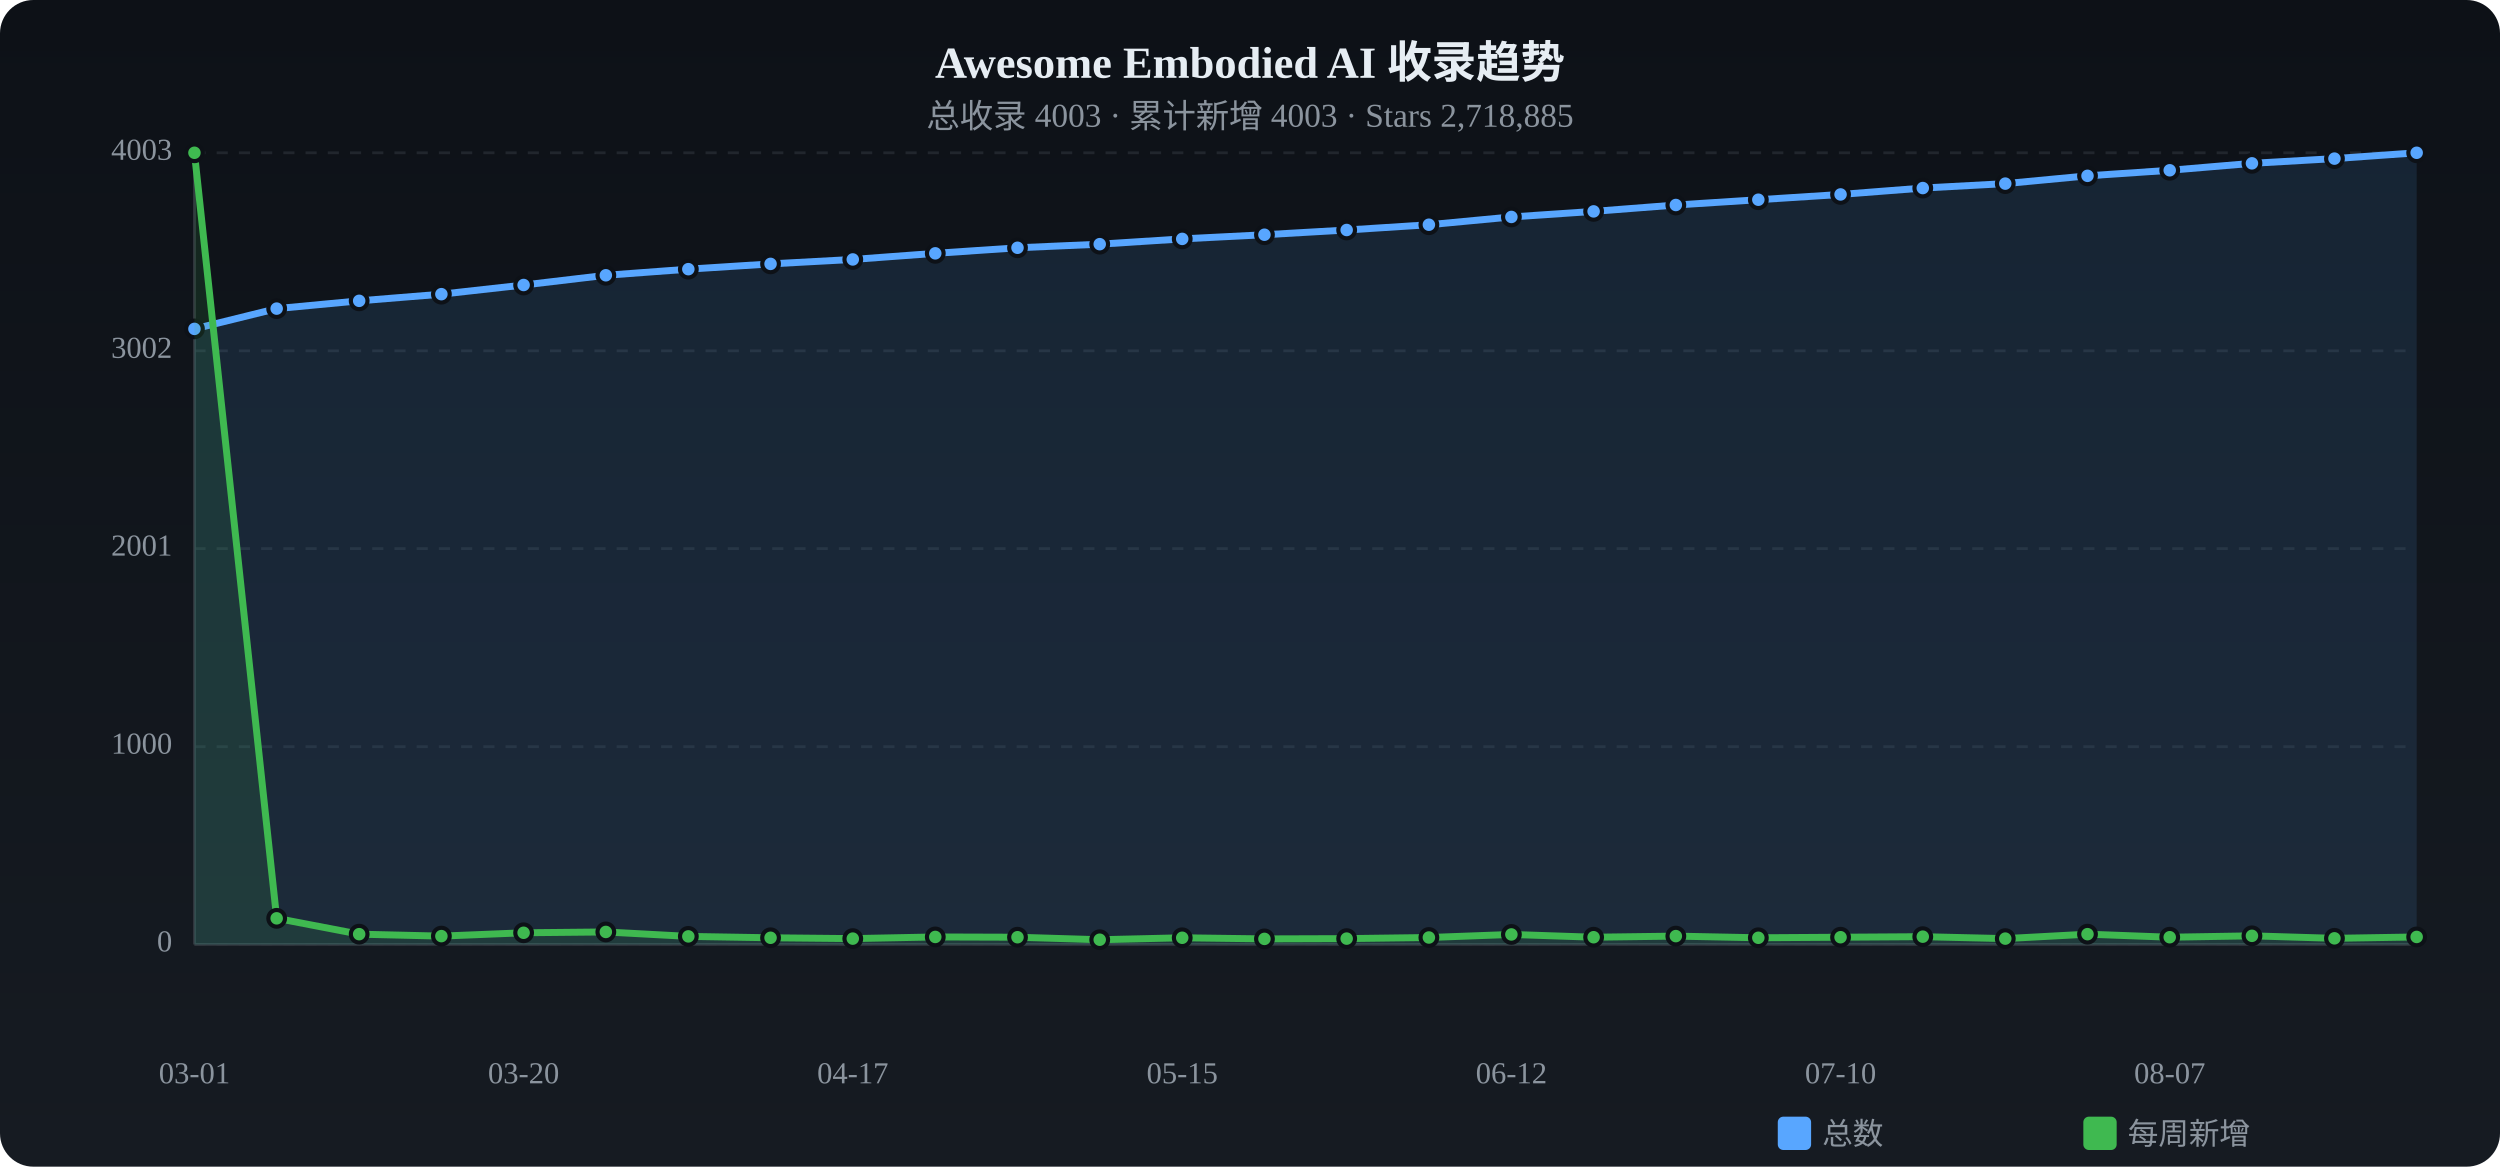
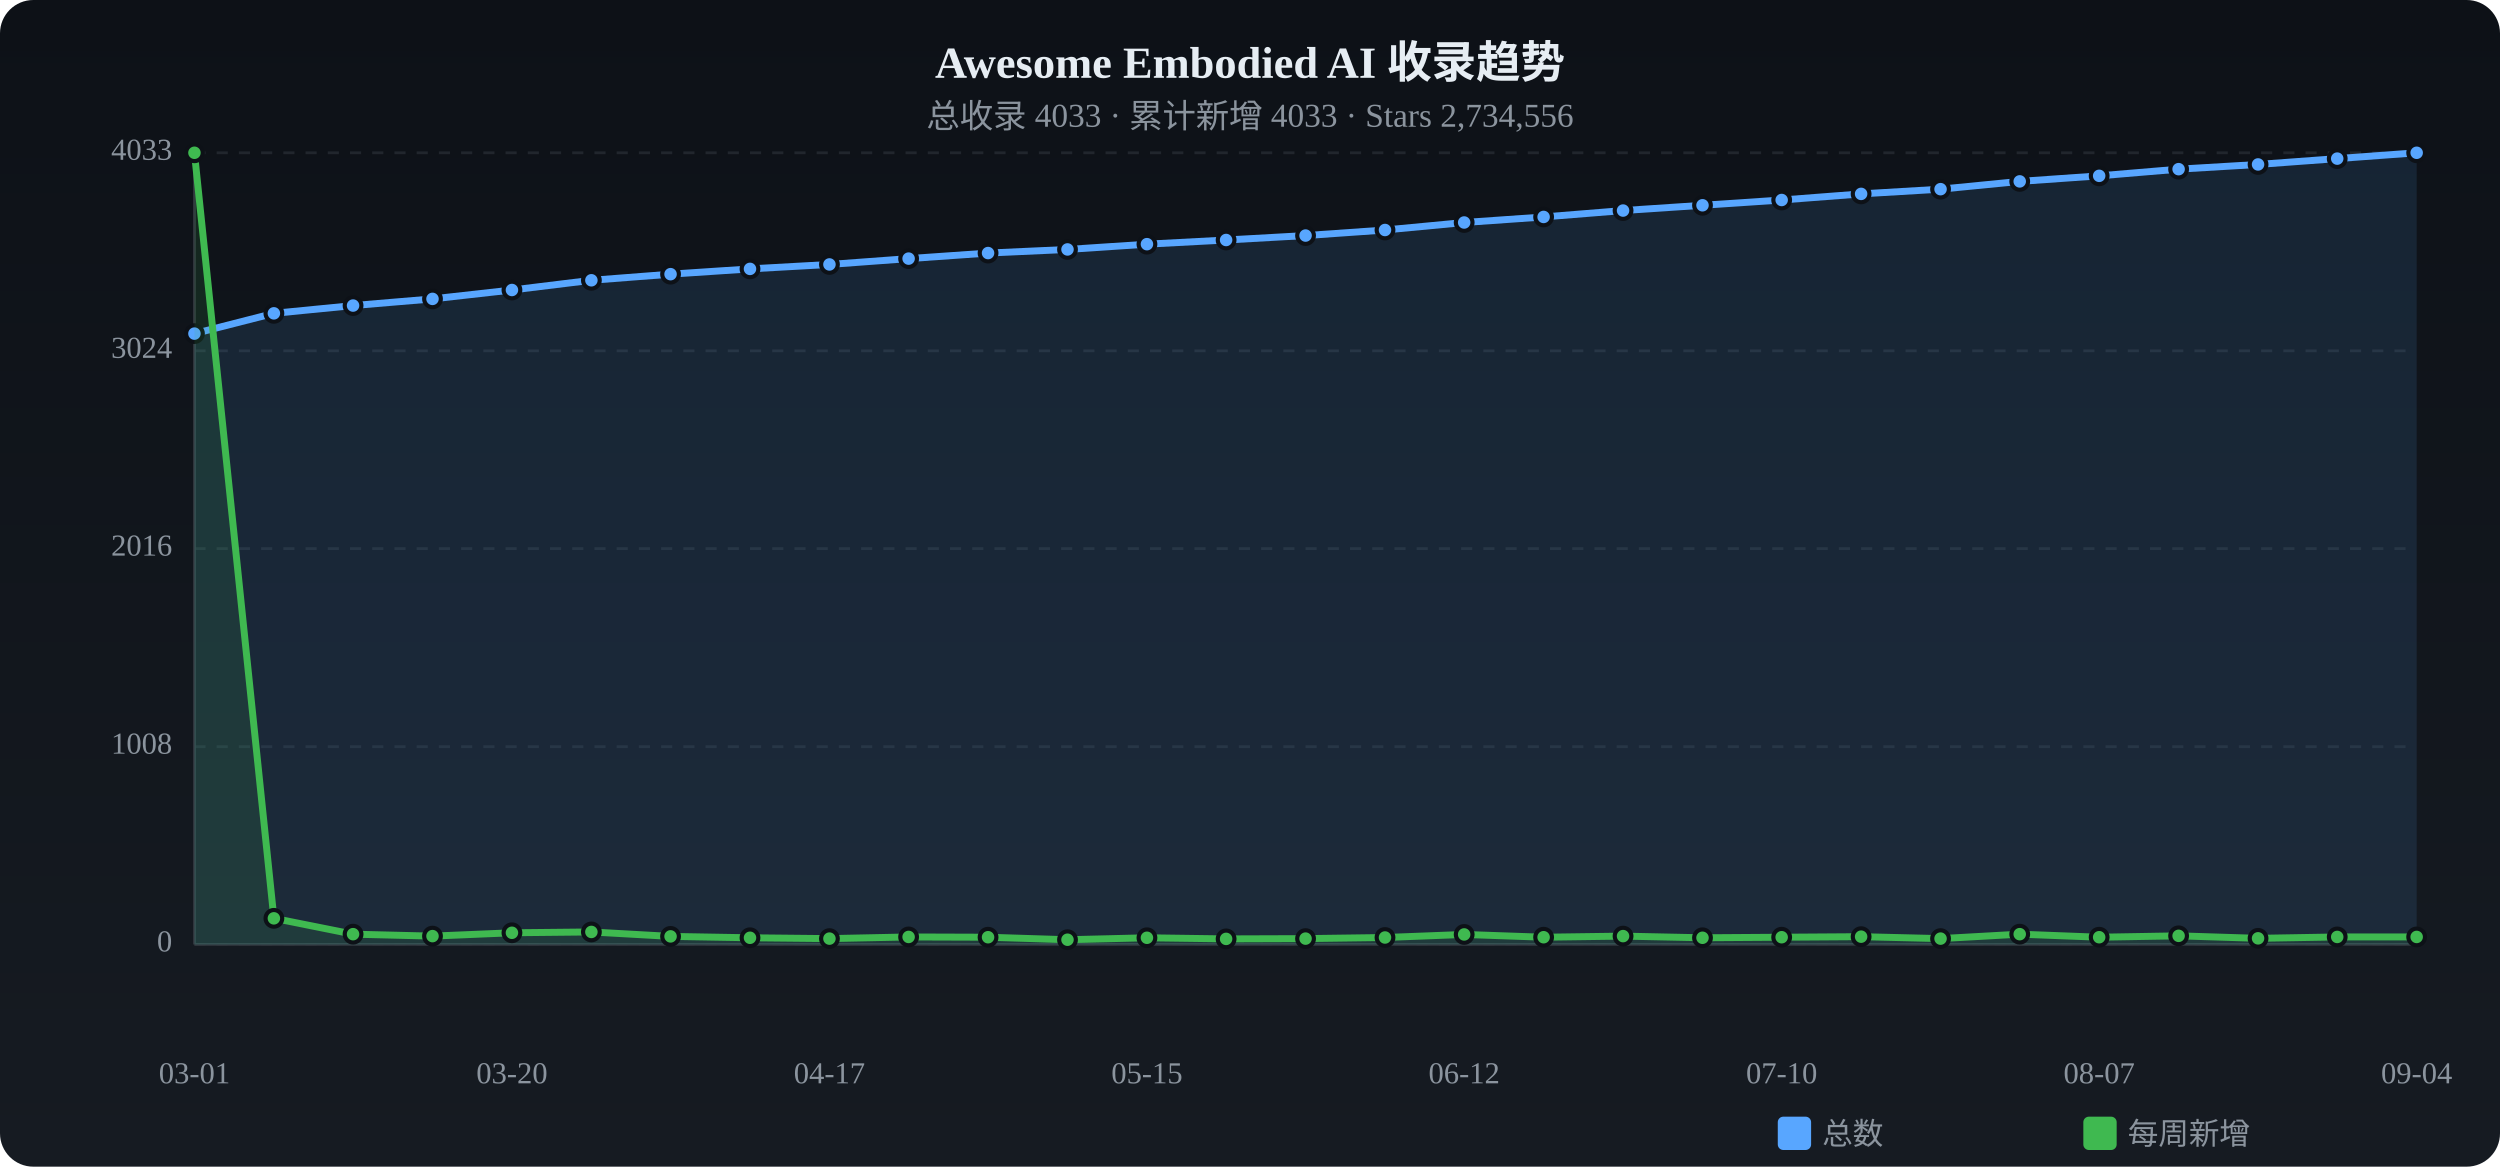
<svg xmlns="http://www.w3.org/2000/svg" viewBox="0 0 900 420" width="900" height="420">
  <defs>
    <linearGradient id="tbg" x1="0%" y1="0%" x2="0%" y2="100%">
      <stop offset="0%" stop-color="#0d1117" />
      <stop offset="100%" stop-color="#161b22" />
    </linearGradient>
  </defs>
  <rect width="900" height="420" rx="12" fill="url(#tbg)" />
  <text x="450.0" y="28" text-anchor="middle" fill="#e6edf3" font-size="16" font-weight="bold">Awesome Embodied AI 收录趋势</text>
-   <text x="450.0" y="46" text-anchor="middle" fill="#8b949e" font-size="12">总收录 4003 · 累计新增 4003 · Stars 2,718,885</text>
+   <text x="450.0" y="46" text-anchor="middle" fill="#8b949e" font-size="12">总收录 4033 · 累计新增 4033 · Stars 2,734,556</text>
  <text x="62" y="340.0" text-anchor="end" fill="#8b949e" font-size="11" dominant-baseline="middle">0</text>
  <line x1="70" y1="340.0" x2="870" y2="340.0" stroke="#21262d" stroke-dasharray="4 4" />
-   <text x="62" y="268.8" text-anchor="end" fill="#8b949e" font-size="11" dominant-baseline="middle">1000</text>
+   <text x="62" y="268.8" text-anchor="end" fill="#8b949e" font-size="11" dominant-baseline="middle">1008</text>
  <line x1="70" y1="268.8" x2="870" y2="268.8" stroke="#21262d" stroke-dasharray="4 4" />
-   <text x="62" y="197.5" text-anchor="end" fill="#8b949e" font-size="11" dominant-baseline="middle">2001</text>
+   <text x="62" y="197.5" text-anchor="end" fill="#8b949e" font-size="11" dominant-baseline="middle">2016</text>
  <line x1="70" y1="197.5" x2="870" y2="197.5" stroke="#21262d" stroke-dasharray="4 4" />
-   <text x="62" y="126.3" text-anchor="end" fill="#8b949e" font-size="11" dominant-baseline="middle">3002</text>
+   <text x="62" y="126.3" text-anchor="end" fill="#8b949e" font-size="11" dominant-baseline="middle">3024</text>
  <line x1="70" y1="126.3" x2="870" y2="126.3" stroke="#21262d" stroke-dasharray="4 4" />
-   <text x="62" y="55.0" text-anchor="end" fill="#8b949e" font-size="11" dominant-baseline="middle">4003</text>
+   <text x="62" y="55.0" text-anchor="end" fill="#8b949e" font-size="11" dominant-baseline="middle">4033</text>
  <line x1="70" y1="55.0" x2="870" y2="55.0" stroke="#21262d" stroke-dasharray="4 4" />
  <line x1="70" y1="55" x2="70" y2="340" stroke="#30363d" />
  <line x1="70" y1="340" x2="870" y2="340" stroke="#30363d" />
-   <path d="M70.0,118.4 L99.6,111.1 L129.3,108.3 L158.9,105.9 L188.5,102.6 L218.1,99.1 L247.8,96.9 L277.4,95.0 L307.0,93.4 L336.7,91.2 L366.3,89.2 L395.9,87.9 L425.6,86.0 L455.2,84.5 L484.8,82.8 L514.4,80.9 L544.1,78.1 L573.7,76.1 L603.3,73.8 L633.0,71.9 L662.6,70.0 L692.2,67.7 L721.9,66.1 L751.5,63.3 L781.1,61.3 L810.7,58.8 L840.4,57.1 L870.0,55.0 L870.0,340 L70.0,340 Z" fill="#58a6ff" opacity="0.12" />
-   <polyline points="70.0,118.4 99.6,111.1 129.3,108.3 158.9,105.9 188.5,102.6 218.1,99.1 247.8,96.9 277.4,95.0 307.0,93.4 336.7,91.2 366.3,89.2 395.9,87.9 425.6,86.0 455.2,84.5 484.8,82.8 514.4,80.9 544.1,78.1 573.7,76.1 603.3,73.8 633.0,71.9 662.6,70.0 692.2,67.7 721.9,66.1 751.5,63.3 781.1,61.3 810.7,58.8 840.4,57.1 870.0,55.0" fill="none" stroke="#58a6ff" stroke-width="2.5" stroke-linecap="round" stroke-linejoin="round" />
-   <circle cx="70.0" cy="118.4" r="3" fill="#58a6ff" stroke="#0d1117" stroke-width="1.5" />
-   <circle cx="99.6" cy="111.1" r="3" fill="#58a6ff" stroke="#0d1117" stroke-width="1.5" />
-   <circle cx="129.3" cy="108.3" r="3" fill="#58a6ff" stroke="#0d1117" stroke-width="1.5" />
-   <circle cx="158.9" cy="105.9" r="3" fill="#58a6ff" stroke="#0d1117" stroke-width="1.5" />
-   <circle cx="188.5" cy="102.6" r="3" fill="#58a6ff" stroke="#0d1117" stroke-width="1.5" />
-   <circle cx="218.1" cy="99.1" r="3" fill="#58a6ff" stroke="#0d1117" stroke-width="1.5" />
-   <circle cx="247.8" cy="96.9" r="3" fill="#58a6ff" stroke="#0d1117" stroke-width="1.5" />
-   <circle cx="277.4" cy="95.0" r="3" fill="#58a6ff" stroke="#0d1117" stroke-width="1.5" />
-   <circle cx="307.0" cy="93.4" r="3" fill="#58a6ff" stroke="#0d1117" stroke-width="1.5" />
-   <circle cx="336.7" cy="91.2" r="3" fill="#58a6ff" stroke="#0d1117" stroke-width="1.5" />
-   <circle cx="366.3" cy="89.2" r="3" fill="#58a6ff" stroke="#0d1117" stroke-width="1.5" />
-   <circle cx="395.9" cy="87.9" r="3" fill="#58a6ff" stroke="#0d1117" stroke-width="1.5" />
-   <circle cx="425.6" cy="86.0" r="3" fill="#58a6ff" stroke="#0d1117" stroke-width="1.5" />
-   <circle cx="455.2" cy="84.5" r="3" fill="#58a6ff" stroke="#0d1117" stroke-width="1.5" />
-   <circle cx="484.8" cy="82.8" r="3" fill="#58a6ff" stroke="#0d1117" stroke-width="1.5" />
-   <circle cx="514.4" cy="80.9" r="3" fill="#58a6ff" stroke="#0d1117" stroke-width="1.5" />
-   <circle cx="544.1" cy="78.1" r="3" fill="#58a6ff" stroke="#0d1117" stroke-width="1.5" />
-   <circle cx="573.7" cy="76.1" r="3" fill="#58a6ff" stroke="#0d1117" stroke-width="1.5" />
-   <circle cx="603.3" cy="73.8" r="3" fill="#58a6ff" stroke="#0d1117" stroke-width="1.5" />
-   <circle cx="633.0" cy="71.9" r="3" fill="#58a6ff" stroke="#0d1117" stroke-width="1.5" />
-   <circle cx="662.6" cy="70.0" r="3" fill="#58a6ff" stroke="#0d1117" stroke-width="1.5" />
-   <circle cx="692.2" cy="67.7" r="3" fill="#58a6ff" stroke="#0d1117" stroke-width="1.5" />
-   <circle cx="721.9" cy="66.1" r="3" fill="#58a6ff" stroke="#0d1117" stroke-width="1.5" />
-   <circle cx="751.5" cy="63.3" r="3" fill="#58a6ff" stroke="#0d1117" stroke-width="1.5" />
-   <circle cx="781.1" cy="61.3" r="3" fill="#58a6ff" stroke="#0d1117" stroke-width="1.5" />
-   <circle cx="810.7" cy="58.8" r="3" fill="#58a6ff" stroke="#0d1117" stroke-width="1.5" />
-   <circle cx="840.4" cy="57.1" r="3" fill="#58a6ff" stroke="#0d1117" stroke-width="1.5" />
+   <path d="M70.0,120.1 L98.6,112.8 L127.1,110.0 L155.7,107.6 L184.3,104.4 L212.9,100.9 L241.4,98.7 L270.0,96.8 L298.6,95.2 L327.1,93.1 L355.7,91.1 L384.3,89.8 L412.9,87.9 L441.4,86.4 L470.0,84.8 L498.6,82.8 L527.1,80.1 L555.7,78.1 L584.3,75.8 L612.9,73.9 L641.4,72.0 L670.0,69.8 L698.6,68.1 L727.1,65.3 L755.7,63.3 L784.3,60.9 L812.9,59.2 L841.4,57.1 L870.0,55.0 L870.0,340 L70.0,340 Z" fill="#58a6ff" opacity="0.12" />
+   <polyline points="70.0,120.1 98.6,112.8 127.1,110.0 155.7,107.6 184.3,104.4 212.9,100.9 241.4,98.7 270.0,96.8 298.6,95.2 327.1,93.1 355.7,91.1 384.3,89.8 412.9,87.9 441.4,86.4 470.0,84.8 498.6,82.8 527.1,80.1 555.7,78.1 584.3,75.8 612.9,73.9 641.4,72.0 670.0,69.8 698.6,68.1 727.1,65.3 755.7,63.3 784.3,60.9 812.9,59.2 841.4,57.1 870.0,55.0" fill="none" stroke="#58a6ff" stroke-width="2.5" stroke-linecap="round" stroke-linejoin="round" />
+   <circle cx="70.0" cy="120.1" r="3" fill="#58a6ff" stroke="#0d1117" stroke-width="1.5" />
+   <circle cx="98.6" cy="112.8" r="3" fill="#58a6ff" stroke="#0d1117" stroke-width="1.5" />
+   <circle cx="127.1" cy="110.0" r="3" fill="#58a6ff" stroke="#0d1117" stroke-width="1.5" />
+   <circle cx="155.7" cy="107.6" r="3" fill="#58a6ff" stroke="#0d1117" stroke-width="1.5" />
+   <circle cx="184.3" cy="104.4" r="3" fill="#58a6ff" stroke="#0d1117" stroke-width="1.5" />
+   <circle cx="212.9" cy="100.9" r="3" fill="#58a6ff" stroke="#0d1117" stroke-width="1.5" />
+   <circle cx="241.4" cy="98.7" r="3" fill="#58a6ff" stroke="#0d1117" stroke-width="1.5" />
+   <circle cx="270.0" cy="96.8" r="3" fill="#58a6ff" stroke="#0d1117" stroke-width="1.5" />
+   <circle cx="298.6" cy="95.2" r="3" fill="#58a6ff" stroke="#0d1117" stroke-width="1.5" />
+   <circle cx="327.1" cy="93.1" r="3" fill="#58a6ff" stroke="#0d1117" stroke-width="1.5" />
+   <circle cx="355.7" cy="91.1" r="3" fill="#58a6ff" stroke="#0d1117" stroke-width="1.5" />
+   <circle cx="384.3" cy="89.8" r="3" fill="#58a6ff" stroke="#0d1117" stroke-width="1.5" />
+   <circle cx="412.9" cy="87.9" r="3" fill="#58a6ff" stroke="#0d1117" stroke-width="1.5" />
+   <circle cx="441.4" cy="86.4" r="3" fill="#58a6ff" stroke="#0d1117" stroke-width="1.5" />
+   <circle cx="470.0" cy="84.8" r="3" fill="#58a6ff" stroke="#0d1117" stroke-width="1.5" />
+   <circle cx="498.6" cy="82.8" r="3" fill="#58a6ff" stroke="#0d1117" stroke-width="1.5" />
+   <circle cx="527.1" cy="80.1" r="3" fill="#58a6ff" stroke="#0d1117" stroke-width="1.5" />
+   <circle cx="555.7" cy="78.1" r="3" fill="#58a6ff" stroke="#0d1117" stroke-width="1.5" />
+   <circle cx="584.3" cy="75.8" r="3" fill="#58a6ff" stroke="#0d1117" stroke-width="1.5" />
+   <circle cx="612.9" cy="73.9" r="3" fill="#58a6ff" stroke="#0d1117" stroke-width="1.5" />
+   <circle cx="641.4" cy="72.0" r="3" fill="#58a6ff" stroke="#0d1117" stroke-width="1.5" />
+   <circle cx="670.0" cy="69.8" r="3" fill="#58a6ff" stroke="#0d1117" stroke-width="1.5" />
+   <circle cx="698.6" cy="68.1" r="3" fill="#58a6ff" stroke="#0d1117" stroke-width="1.5" />
+   <circle cx="727.1" cy="65.3" r="3" fill="#58a6ff" stroke="#0d1117" stroke-width="1.5" />
+   <circle cx="755.7" cy="63.3" r="3" fill="#58a6ff" stroke="#0d1117" stroke-width="1.5" />
+   <circle cx="784.3" cy="60.9" r="3" fill="#58a6ff" stroke="#0d1117" stroke-width="1.5" />
+   <circle cx="812.9" cy="59.2" r="3" fill="#58a6ff" stroke="#0d1117" stroke-width="1.5" />
+   <circle cx="841.4" cy="57.1" r="3" fill="#58a6ff" stroke="#0d1117" stroke-width="1.5" />
  <circle cx="870.0" cy="55.0" r="3" fill="#58a6ff" stroke="#0d1117" stroke-width="1.5" />
-   <path d="M70.0,55.0 L99.6,330.6 L129.3,336.3 L158.9,337.0 L188.5,335.8 L218.1,335.5 L247.8,337.1 L277.4,337.6 L307.0,337.9 L336.7,337.3 L366.3,337.4 L395.9,338.3 L425.6,337.6 L455.2,338.0 L484.8,337.9 L514.4,337.5 L544.1,336.4 L573.7,337.4 L603.3,337.0 L633.0,337.6 L662.6,337.4 L692.2,337.2 L721.9,337.9 L751.5,336.3 L781.1,337.4 L810.7,336.9 L840.4,337.8 L870.0,337.3 L870.0,340 L70.0,340 Z" fill="#3fb950" opacity="0.12" />
-   <polyline points="70.0,55.0 99.6,330.6 129.3,336.3 158.9,337.0 188.5,335.8 218.1,335.5 247.8,337.1 277.4,337.6 307.0,337.9 336.7,337.3 366.3,337.4 395.9,338.3 425.6,337.6 455.2,338.0 484.8,337.9 514.4,337.5 544.1,336.4 573.7,337.4 603.3,337.0 633.0,337.6 662.6,337.4 692.2,337.2 721.9,337.9 751.5,336.3 781.1,337.4 810.7,336.9 840.4,337.8 870.0,337.3" fill="none" stroke="#3fb950" stroke-width="2.5" stroke-linecap="round" stroke-linejoin="round" />
+   <path d="M70.0,55.0 L98.6,330.6 L127.1,336.3 L155.7,337.0 L184.3,335.8 L212.9,335.5 L241.4,337.1 L270.0,337.6 L298.6,337.9 L327.1,337.3 L355.7,337.4 L384.3,338.3 L412.9,337.6 L441.4,338.0 L470.0,337.9 L498.6,337.5 L527.1,336.4 L555.7,337.4 L584.3,337.0 L612.9,337.6 L641.4,337.4 L670.0,337.2 L698.6,337.9 L727.1,336.3 L755.7,337.4 L784.3,336.9 L812.9,337.8 L841.4,337.3 L870.0,337.3 L870.0,340 L70.0,340 Z" fill="#3fb950" opacity="0.12" />
+   <polyline points="70.0,55.0 98.6,330.6 127.1,336.3 155.7,337.0 184.3,335.8 212.9,335.5 241.4,337.1 270.0,337.6 298.6,337.9 327.1,337.3 355.7,337.4 384.3,338.3 412.9,337.6 441.4,338.0 470.0,337.9 498.6,337.5 527.1,336.4 555.7,337.4 584.3,337.0 612.9,337.6 641.4,337.4 670.0,337.2 698.6,337.9 727.1,336.3 755.7,337.4 784.3,336.9 812.9,337.8 841.4,337.3 870.0,337.3" fill="none" stroke="#3fb950" stroke-width="2.5" stroke-linecap="round" stroke-linejoin="round" />
  <circle cx="70.0" cy="55.0" r="3" fill="#3fb950" stroke="#0d1117" stroke-width="1.5" />
-   <circle cx="99.6" cy="330.6" r="3" fill="#3fb950" stroke="#0d1117" stroke-width="1.5" />
-   <circle cx="129.3" cy="336.3" r="3" fill="#3fb950" stroke="#0d1117" stroke-width="1.5" />
-   <circle cx="158.9" cy="337.0" r="3" fill="#3fb950" stroke="#0d1117" stroke-width="1.5" />
-   <circle cx="188.5" cy="335.8" r="3" fill="#3fb950" stroke="#0d1117" stroke-width="1.5" />
-   <circle cx="218.1" cy="335.5" r="3" fill="#3fb950" stroke="#0d1117" stroke-width="1.5" />
-   <circle cx="247.8" cy="337.1" r="3" fill="#3fb950" stroke="#0d1117" stroke-width="1.5" />
-   <circle cx="277.4" cy="337.6" r="3" fill="#3fb950" stroke="#0d1117" stroke-width="1.5" />
-   <circle cx="307.0" cy="337.9" r="3" fill="#3fb950" stroke="#0d1117" stroke-width="1.5" />
-   <circle cx="336.7" cy="337.3" r="3" fill="#3fb950" stroke="#0d1117" stroke-width="1.5" />
-   <circle cx="366.3" cy="337.4" r="3" fill="#3fb950" stroke="#0d1117" stroke-width="1.5" />
-   <circle cx="395.9" cy="338.3" r="3" fill="#3fb950" stroke="#0d1117" stroke-width="1.5" />
-   <circle cx="425.6" cy="337.6" r="3" fill="#3fb950" stroke="#0d1117" stroke-width="1.5" />
-   <circle cx="455.2" cy="338.0" r="3" fill="#3fb950" stroke="#0d1117" stroke-width="1.5" />
-   <circle cx="484.8" cy="337.9" r="3" fill="#3fb950" stroke="#0d1117" stroke-width="1.5" />
-   <circle cx="514.4" cy="337.5" r="3" fill="#3fb950" stroke="#0d1117" stroke-width="1.5" />
-   <circle cx="544.1" cy="336.4" r="3" fill="#3fb950" stroke="#0d1117" stroke-width="1.5" />
-   <circle cx="573.7" cy="337.4" r="3" fill="#3fb950" stroke="#0d1117" stroke-width="1.5" />
-   <circle cx="603.3" cy="337.0" r="3" fill="#3fb950" stroke="#0d1117" stroke-width="1.5" />
-   <circle cx="633.0" cy="337.6" r="3" fill="#3fb950" stroke="#0d1117" stroke-width="1.5" />
-   <circle cx="662.6" cy="337.4" r="3" fill="#3fb950" stroke="#0d1117" stroke-width="1.5" />
-   <circle cx="692.2" cy="337.2" r="3" fill="#3fb950" stroke="#0d1117" stroke-width="1.5" />
-   <circle cx="721.9" cy="337.9" r="3" fill="#3fb950" stroke="#0d1117" stroke-width="1.5" />
-   <circle cx="751.5" cy="336.3" r="3" fill="#3fb950" stroke="#0d1117" stroke-width="1.5" />
-   <circle cx="781.1" cy="337.4" r="3" fill="#3fb950" stroke="#0d1117" stroke-width="1.5" />
-   <circle cx="810.7" cy="336.9" r="3" fill="#3fb950" stroke="#0d1117" stroke-width="1.5" />
-   <circle cx="840.4" cy="337.8" r="3" fill="#3fb950" stroke="#0d1117" stroke-width="1.5" />
+   <circle cx="98.6" cy="330.6" r="3" fill="#3fb950" stroke="#0d1117" stroke-width="1.5" />
+   <circle cx="127.1" cy="336.3" r="3" fill="#3fb950" stroke="#0d1117" stroke-width="1.5" />
+   <circle cx="155.7" cy="337.0" r="3" fill="#3fb950" stroke="#0d1117" stroke-width="1.5" />
+   <circle cx="184.3" cy="335.8" r="3" fill="#3fb950" stroke="#0d1117" stroke-width="1.5" />
+   <circle cx="212.9" cy="335.5" r="3" fill="#3fb950" stroke="#0d1117" stroke-width="1.5" />
+   <circle cx="241.4" cy="337.1" r="3" fill="#3fb950" stroke="#0d1117" stroke-width="1.5" />
+   <circle cx="270.0" cy="337.6" r="3" fill="#3fb950" stroke="#0d1117" stroke-width="1.5" />
+   <circle cx="298.6" cy="337.9" r="3" fill="#3fb950" stroke="#0d1117" stroke-width="1.5" />
+   <circle cx="327.1" cy="337.3" r="3" fill="#3fb950" stroke="#0d1117" stroke-width="1.5" />
+   <circle cx="355.7" cy="337.4" r="3" fill="#3fb950" stroke="#0d1117" stroke-width="1.5" />
+   <circle cx="384.3" cy="338.3" r="3" fill="#3fb950" stroke="#0d1117" stroke-width="1.5" />
+   <circle cx="412.9" cy="337.6" r="3" fill="#3fb950" stroke="#0d1117" stroke-width="1.5" />
+   <circle cx="441.4" cy="338.0" r="3" fill="#3fb950" stroke="#0d1117" stroke-width="1.5" />
+   <circle cx="470.0" cy="337.9" r="3" fill="#3fb950" stroke="#0d1117" stroke-width="1.5" />
+   <circle cx="498.6" cy="337.5" r="3" fill="#3fb950" stroke="#0d1117" stroke-width="1.5" />
+   <circle cx="527.1" cy="336.4" r="3" fill="#3fb950" stroke="#0d1117" stroke-width="1.5" />
+   <circle cx="555.7" cy="337.4" r="3" fill="#3fb950" stroke="#0d1117" stroke-width="1.5" />
+   <circle cx="584.3" cy="337.0" r="3" fill="#3fb950" stroke="#0d1117" stroke-width="1.5" />
+   <circle cx="612.9" cy="337.6" r="3" fill="#3fb950" stroke="#0d1117" stroke-width="1.5" />
+   <circle cx="641.4" cy="337.4" r="3" fill="#3fb950" stroke="#0d1117" stroke-width="1.5" />
+   <circle cx="670.0" cy="337.2" r="3" fill="#3fb950" stroke="#0d1117" stroke-width="1.5" />
+   <circle cx="698.6" cy="337.9" r="3" fill="#3fb950" stroke="#0d1117" stroke-width="1.5" />
+   <circle cx="727.1" cy="336.3" r="3" fill="#3fb950" stroke="#0d1117" stroke-width="1.5" />
+   <circle cx="755.7" cy="337.4" r="3" fill="#3fb950" stroke="#0d1117" stroke-width="1.5" />
+   <circle cx="784.3" cy="336.9" r="3" fill="#3fb950" stroke="#0d1117" stroke-width="1.5" />
+   <circle cx="812.9" cy="337.8" r="3" fill="#3fb950" stroke="#0d1117" stroke-width="1.5" />
+   <circle cx="841.4" cy="337.3" r="3" fill="#3fb950" stroke="#0d1117" stroke-width="1.5" />
  <circle cx="870.0" cy="337.3" r="3" fill="#3fb950" stroke="#0d1117" stroke-width="1.5" />
  <text x="70.0" y="390" text-anchor="middle" fill="#8b949e" font-size="11">03-01</text>
-   <text x="188.5" y="390" text-anchor="middle" fill="#8b949e" font-size="11">03-20</text>
-   <text x="307.0" y="390" text-anchor="middle" fill="#8b949e" font-size="11">04-17</text>
-   <text x="425.6" y="390" text-anchor="middle" fill="#8b949e" font-size="11">05-15</text>
-   <text x="544.1" y="390" text-anchor="middle" fill="#8b949e" font-size="11">06-12</text>
-   <text x="662.6" y="390" text-anchor="middle" fill="#8b949e" font-size="11">07-10</text>
-   <text x="781.1" y="390" text-anchor="middle" fill="#8b949e" font-size="11">08-07</text>
+   <text x="184.3" y="390" text-anchor="middle" fill="#8b949e" font-size="11">03-20</text>
+   <text x="298.6" y="390" text-anchor="middle" fill="#8b949e" font-size="11">04-17</text>
+   <text x="412.9" y="390" text-anchor="middle" fill="#8b949e" font-size="11">05-15</text>
+   <text x="527.1" y="390" text-anchor="middle" fill="#8b949e" font-size="11">06-12</text>
+   <text x="641.4" y="390" text-anchor="middle" fill="#8b949e" font-size="11">07-10</text>
+   <text x="755.7" y="390" text-anchor="middle" fill="#8b949e" font-size="11">08-07</text>
+   <text x="870.0" y="390" text-anchor="middle" fill="#8b949e" font-size="11">09-04</text>
  <rect x="640" y="402" width="12" height="12" rx="2" fill="#58a6ff" />
  <text x="656" y="412" fill="#8b949e" font-size="11">总数</text>
  <rect x="750" y="402" width="12" height="12" rx="2" fill="#3fb950" />
  <text x="766" y="412" fill="#8b949e" font-size="11">每周新增</text>
</svg>
